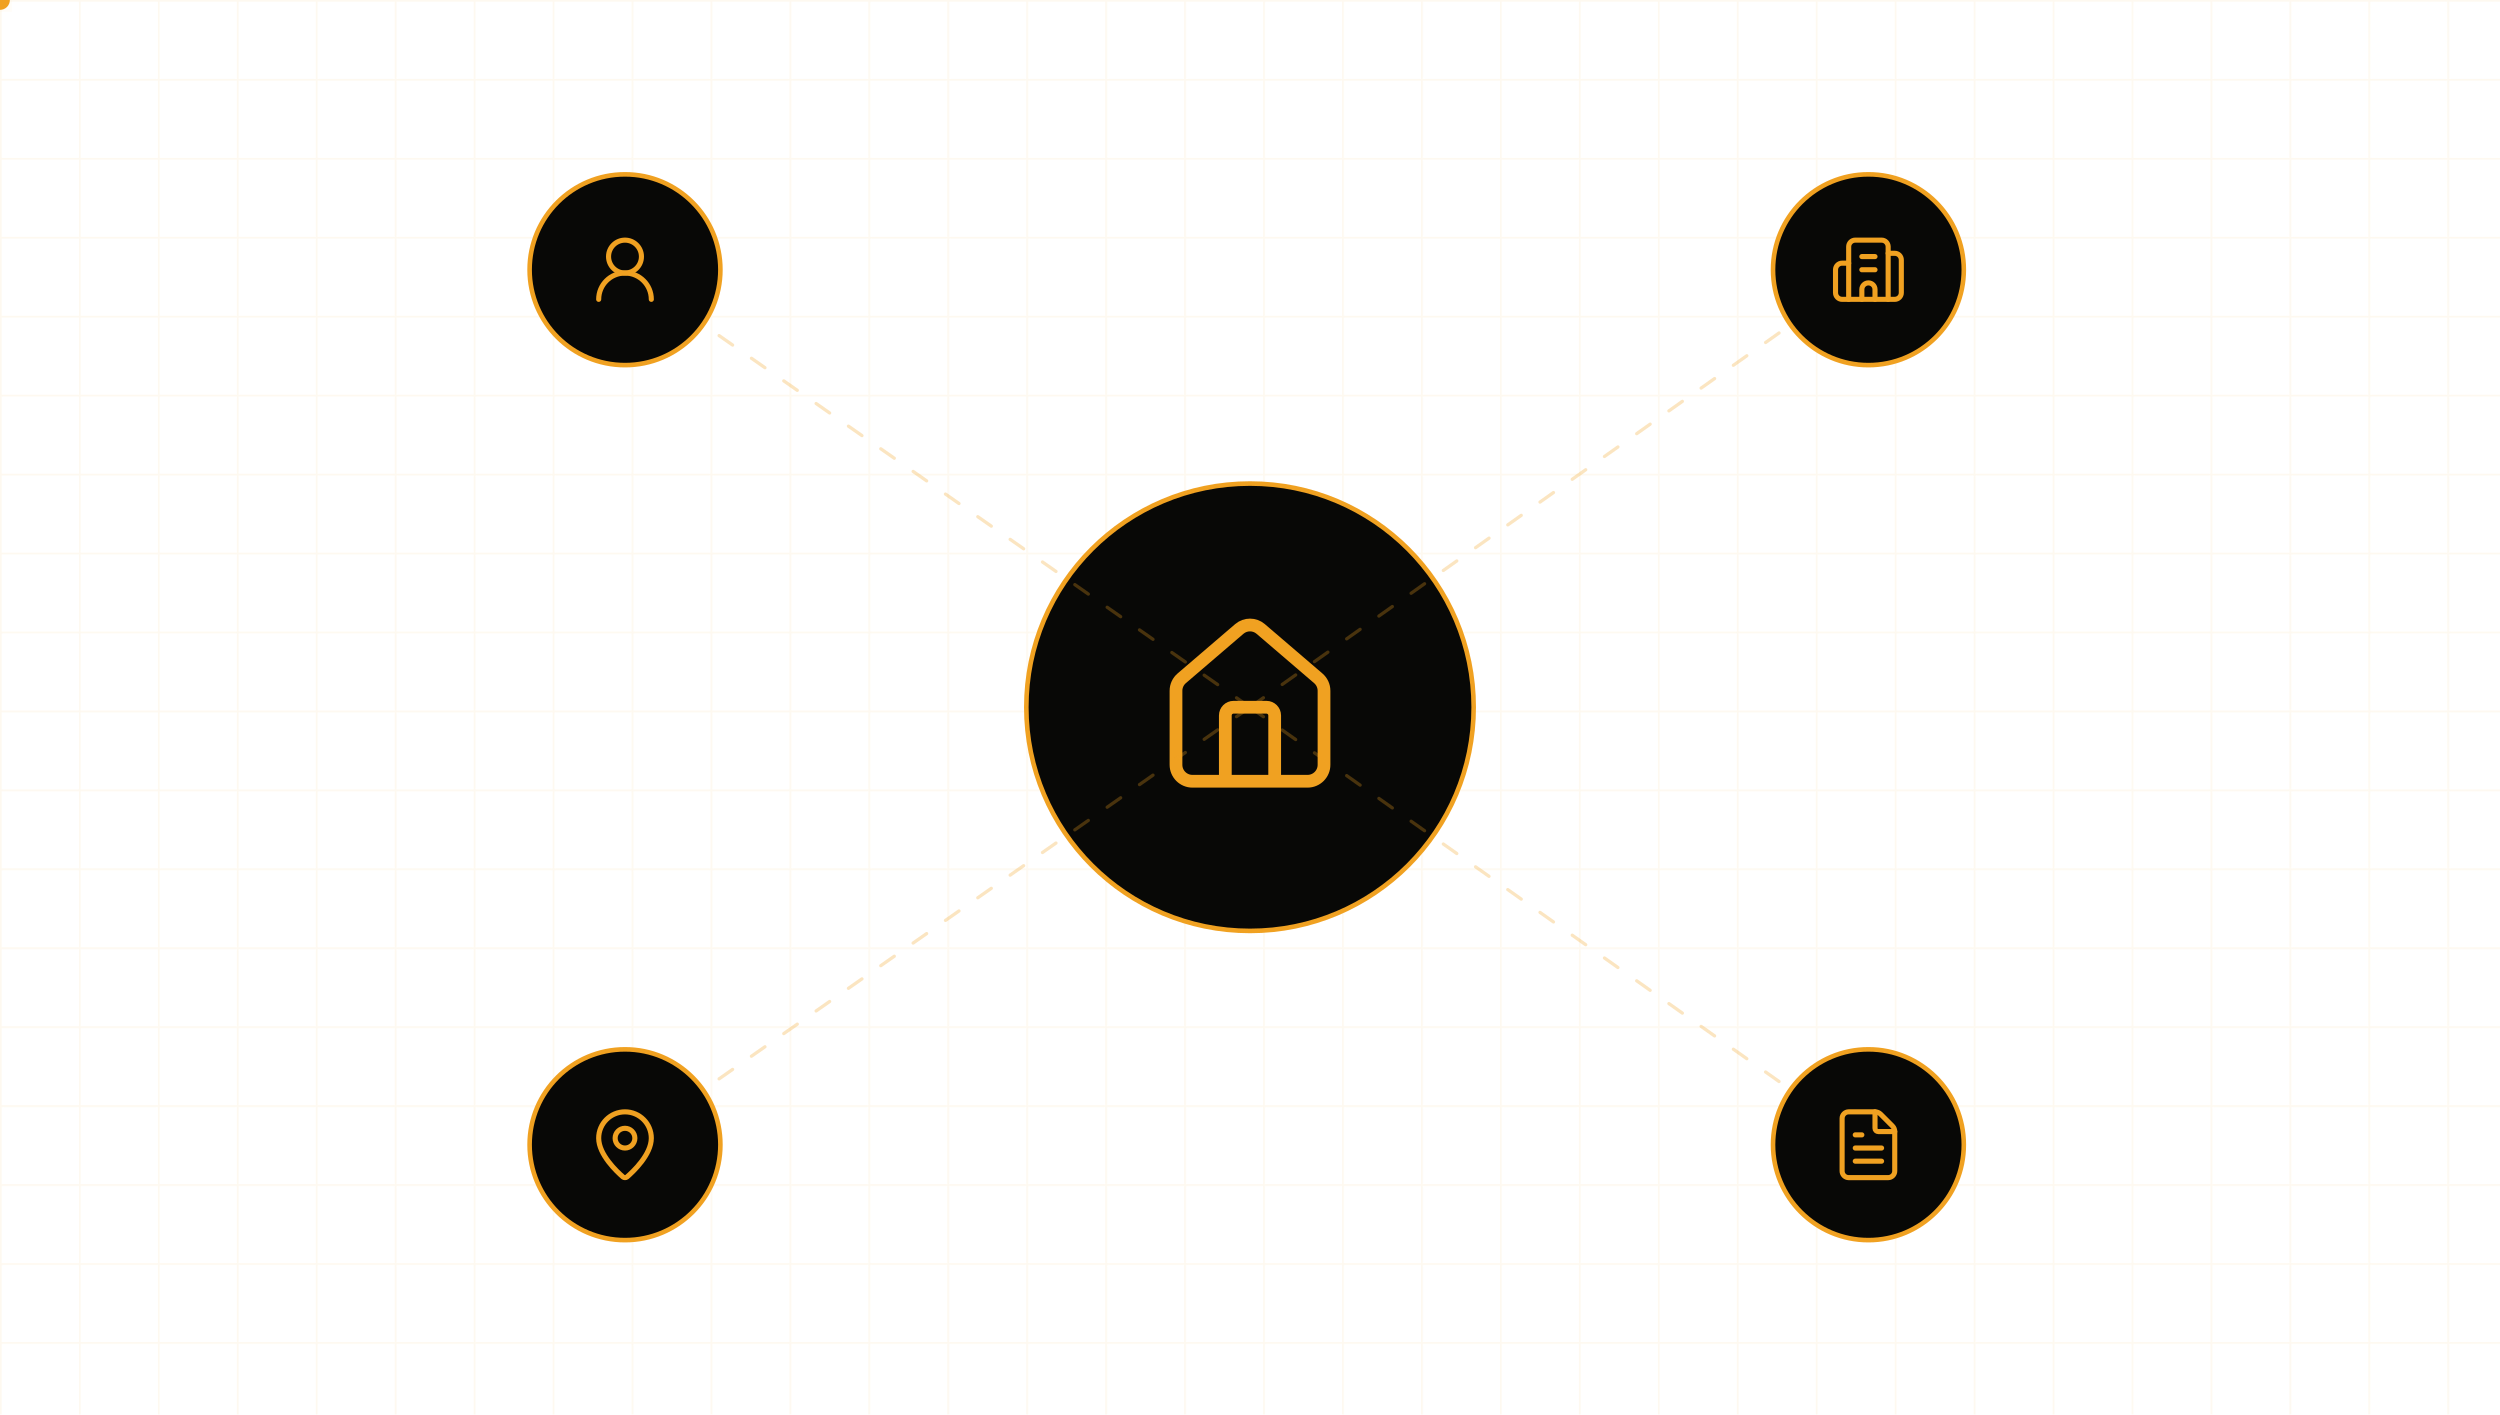
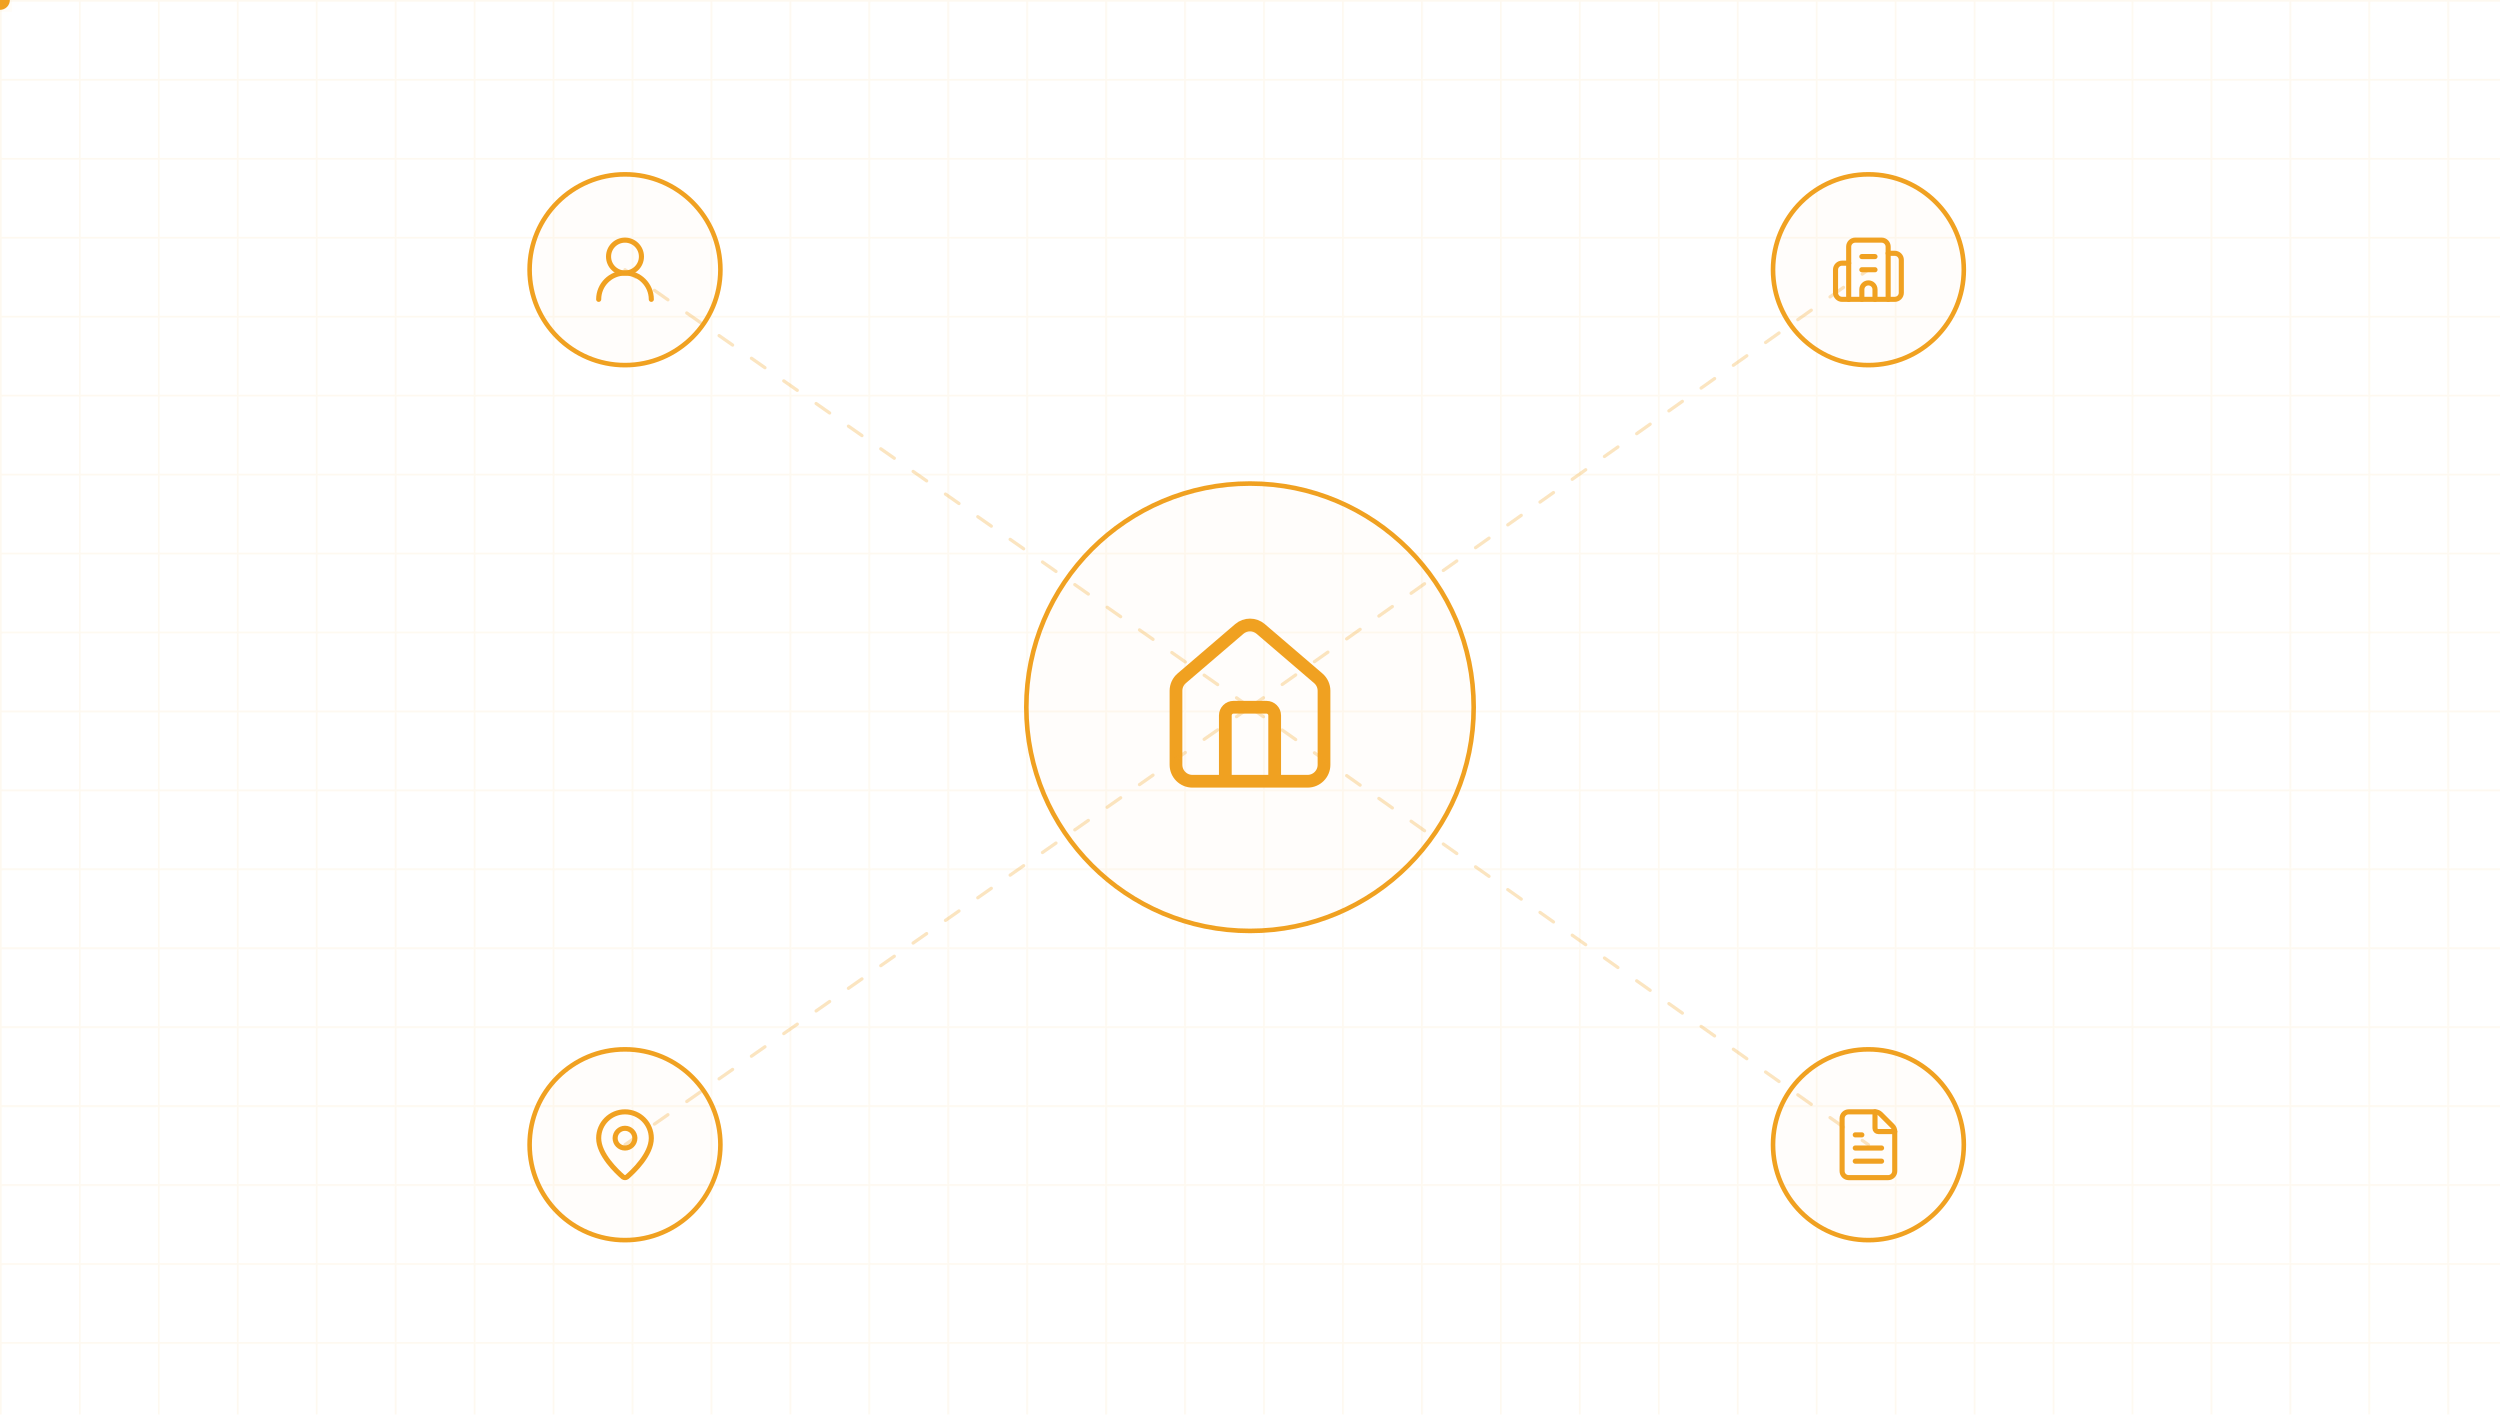
<svg xmlns="http://www.w3.org/2000/svg" width="760" height="430" viewBox="0 0 760 430" role="img" aria-labelledby="title description">
  <style>
  :host{display:block;color:#f0a121}
-   svg{display:block;width:100%;height:auto;aspect-ratio:16/9;background:#060605;overflow:hidden}
+   svg{display:block;width:100%;height:auto;aspect-ratio:16/9;background:transparent;overflow:hidden}
  .sk-grid{fill:none;stroke:#f0a121;stroke-width:1;stroke-opacity:.07}
  .sk-line,.sk-icon,.sk-flow,.sk-hair,.sk-ghost{fill:none;stroke:#f0a121;stroke-linecap:round;stroke-linejoin:round;vector-effect:non-scaling-stroke}
  .sk-line,.sk-icon{stroke-width:1.55}
  .sk-hair{stroke-width:.85;stroke-opacity:.3}
  .sk-ghost{stroke-width:1;stroke-opacity:.28;stroke-dasharray:5 7}
  .sk-flow{stroke-width:1.1;stroke-opacity:.42;stroke-dasharray:7 8;animation:flow 2.2s linear infinite}
  .sk-plane,.sk-row-bg,.sk-icon-box{fill:rgba(240,161,33,.024);stroke:#f0a121;stroke-width:1.15;stroke-opacity:.68;vector-effect:non-scaling-stroke}
-   .sk-row-bg{fill:#080806;stroke-opacity:.24}
+   .sk-row-bg{fill:rgba(240,161,33,.018);stroke-opacity:.24}
  .sk-icon-box{stroke-opacity:.34}
  .sk-hot{fill:#f0a121;filter:url(#soft-glow)}
  .sk-label{fill:#f0a121;font:500 16px 'DM Mono',ui-monospace,monospace;letter-spacing:.08em}
  .sk-small-label{fill:#f0a121;fill-opacity:.58;font:500 10px 'DM Mono',ui-monospace,monospace;letter-spacing:.13em}
  .is-muted{opacity:.45}
  .sk-corner{fill:none;stroke:#f0a121;stroke-width:1;stroke-opacity:.35}
-   .sk-node-ring,.sk-timeline-dot{fill:#080806;stroke:#f0a121;stroke-width:1.4;vector-effect:non-scaling-stroke}
+   .sk-node-ring,.sk-timeline-dot{fill:rgba(240,161,33,.018);stroke:#f0a121;stroke-width:1.4;vector-effect:non-scaling-stroke}
  .sk-timeline-dot{fill:#f0a121;stroke-width:0;filter:url(#soft-glow)}
  @keyframes flow{to{stroke-dashoffset:-30}}
  @media(prefers-reduced-motion:reduce){*{animation:none!important}}
</style>
  <defs>
    <pattern id="entity-house-user-company-location-file" width="24" height="24" patternUnits="userSpaceOnUse">
      <path d="M24 0H0V24" class="sk-grid" />
    </pattern>
    <filter id="soft-glow">
      <feGaussianBlur stdDeviation="3" result="blur" />
      <feMerge>
        <feMergeNode in="blur" />
        <feMergeNode in="SourceGraphic" />
      </feMerge>
    </filter>
  </defs>
  <rect width="760" height="430" fill="url(#entity-house-user-company-location-file)" />
  <circle class="sk-node-ring" cx="380" cy="215" r="68" />
  <g class="sk-icon" transform="translate(350 185) scale(2.5)">
    <path d="M15 21v-8a1 1 0 0 0-1-1h-4a1 1 0 0 0-1 1v8M3 10a2 2 0 0 1 .709-1.528l7-6a2 2 0 0 1 2.582 0l7 6A2 2 0 0 1 21 10v9a2 2 0 0 1-2 2H5a2 2 0 0 1-2-2z" />
  </g>
  <path class="sk-ghost" d="M380 215L190 82" />
  <g transform="translate(190 82)">
    <circle class="sk-node-ring" r="29" />
    <g class="sk-icon" transform="translate(-12 -12) scale(1)">
      <circle cx="12" cy="8" r="5" />
      <path d="M20 21a8 8 0 0 0-16 0" />
    </g>
  </g>
  <path class="sk-ghost" d="M380 215L568 82" />
  <g transform="translate(568 82)">
    <circle class="sk-node-ring" r="29" />
    <g class="sk-icon" transform="translate(-12 -12) scale(1)">
      <path d="M10 12h4M10 8h4M14 21v-3a2 2 0 0 0-4 0v3" />
      <path d="M6 10H4a2 2 0 0 0-2 2v7a2 2 0 0 0 2 2h16a2 2 0 0 0 2-2V9a2 2 0 0 0-2-2h-2" />
      <path d="M6 21V5a2 2 0 0 1 2-2h8a2 2 0 0 1 2 2v16" />
    </g>
  </g>
  <path class="sk-ghost" d="M380 215L190 348" />
  <g transform="translate(190 348)">
    <circle class="sk-node-ring" r="29" />
    <g class="sk-icon" transform="translate(-12 -12) scale(1)">
      <path d="M20 10c0 4.993-5.539 10.193-7.399 11.799a1 1 0 0 1-1.202 0C9.539 20.193 4 14.993 4 10a8 8 0 0 1 16 0" />
      <circle cx="12" cy="10" r="3" />
    </g>
  </g>
  <path class="sk-ghost" d="M380 215L568 348" />
  <g transform="translate(568 348)">
    <circle class="sk-node-ring" r="29" />
    <g class="sk-icon" transform="translate(-12 -12) scale(1)">
      <path d="M6 22a2 2 0 0 1-2-2V4a2 2 0 0 1 2-2h8a2.4 2.4 0 0 1 1.704.706l3.588 3.588A2.4 2.4 0 0 1 20 8v12a2 2 0 0 1-2 2z" />
      <path d="M14 2v5a1 1 0 0 0 1 1h5M10 9H8M16 13H8M16 17H8" />
    </g>
  </g>
  <circle class="sk-hot" r="3">
    <animateMotion dur="4.8s" begin="0s" repeatCount="indefinite" path="M380 215L190 82" />
  </circle>
</svg>
